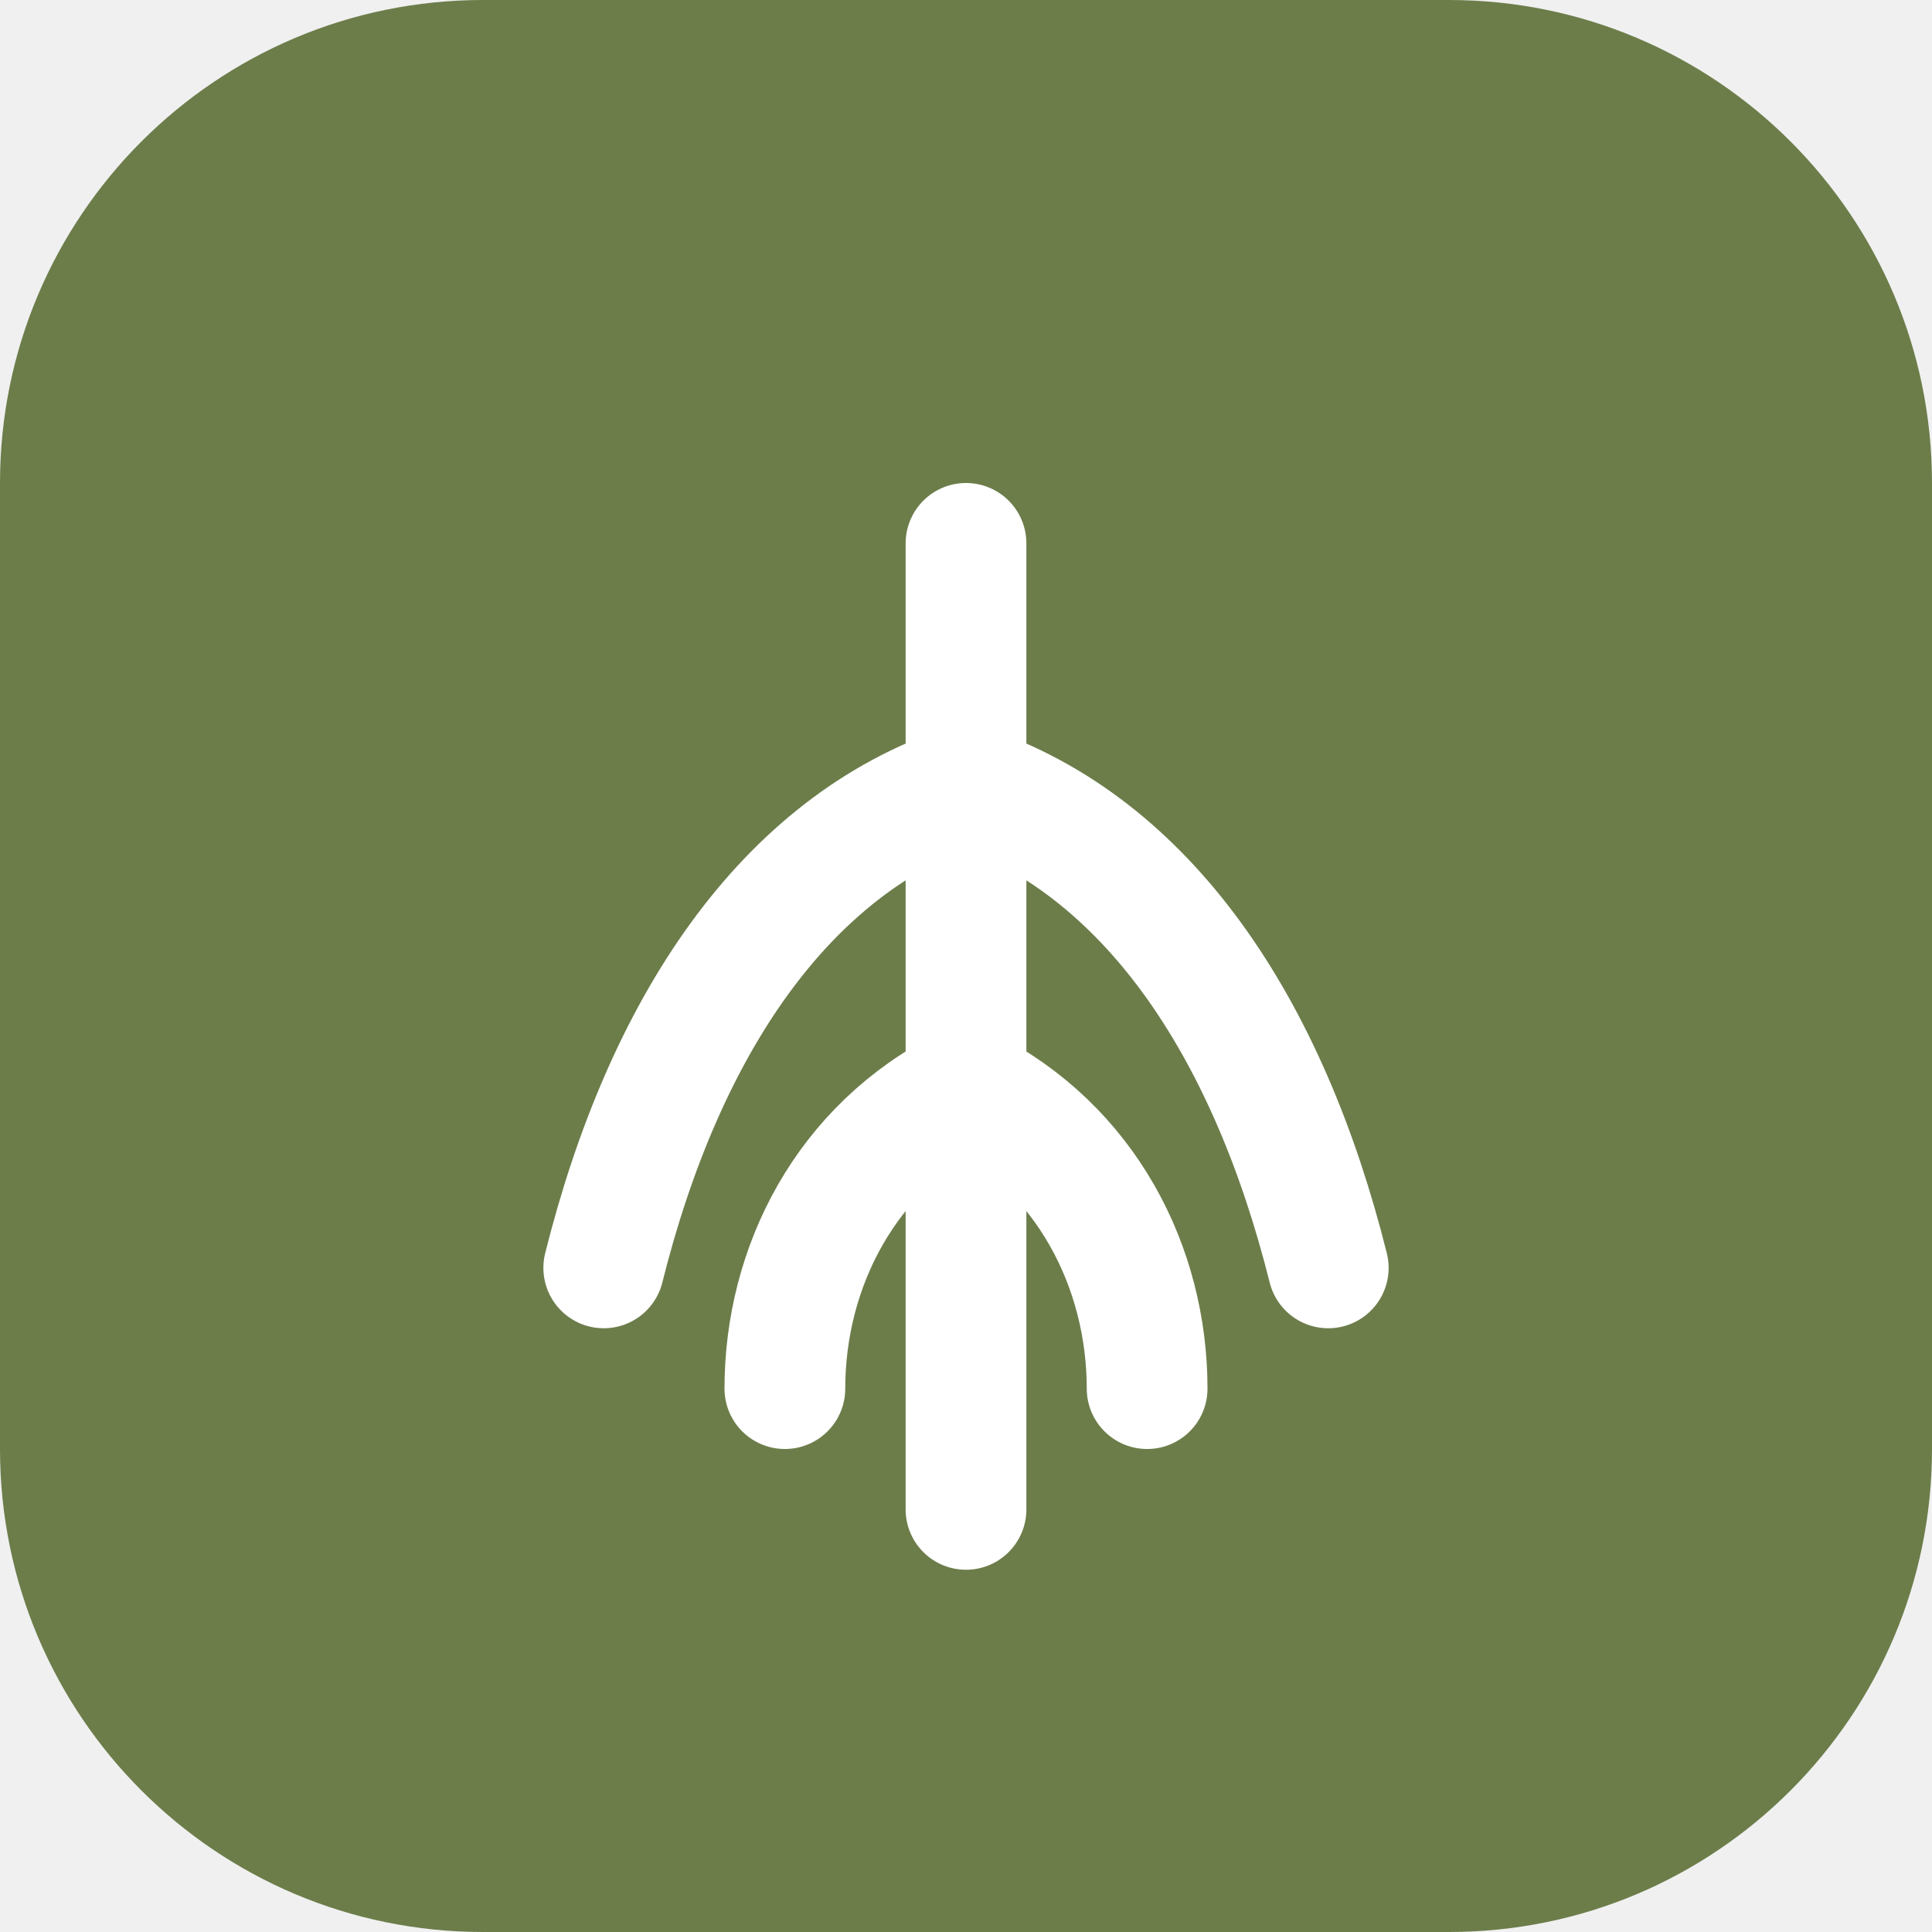
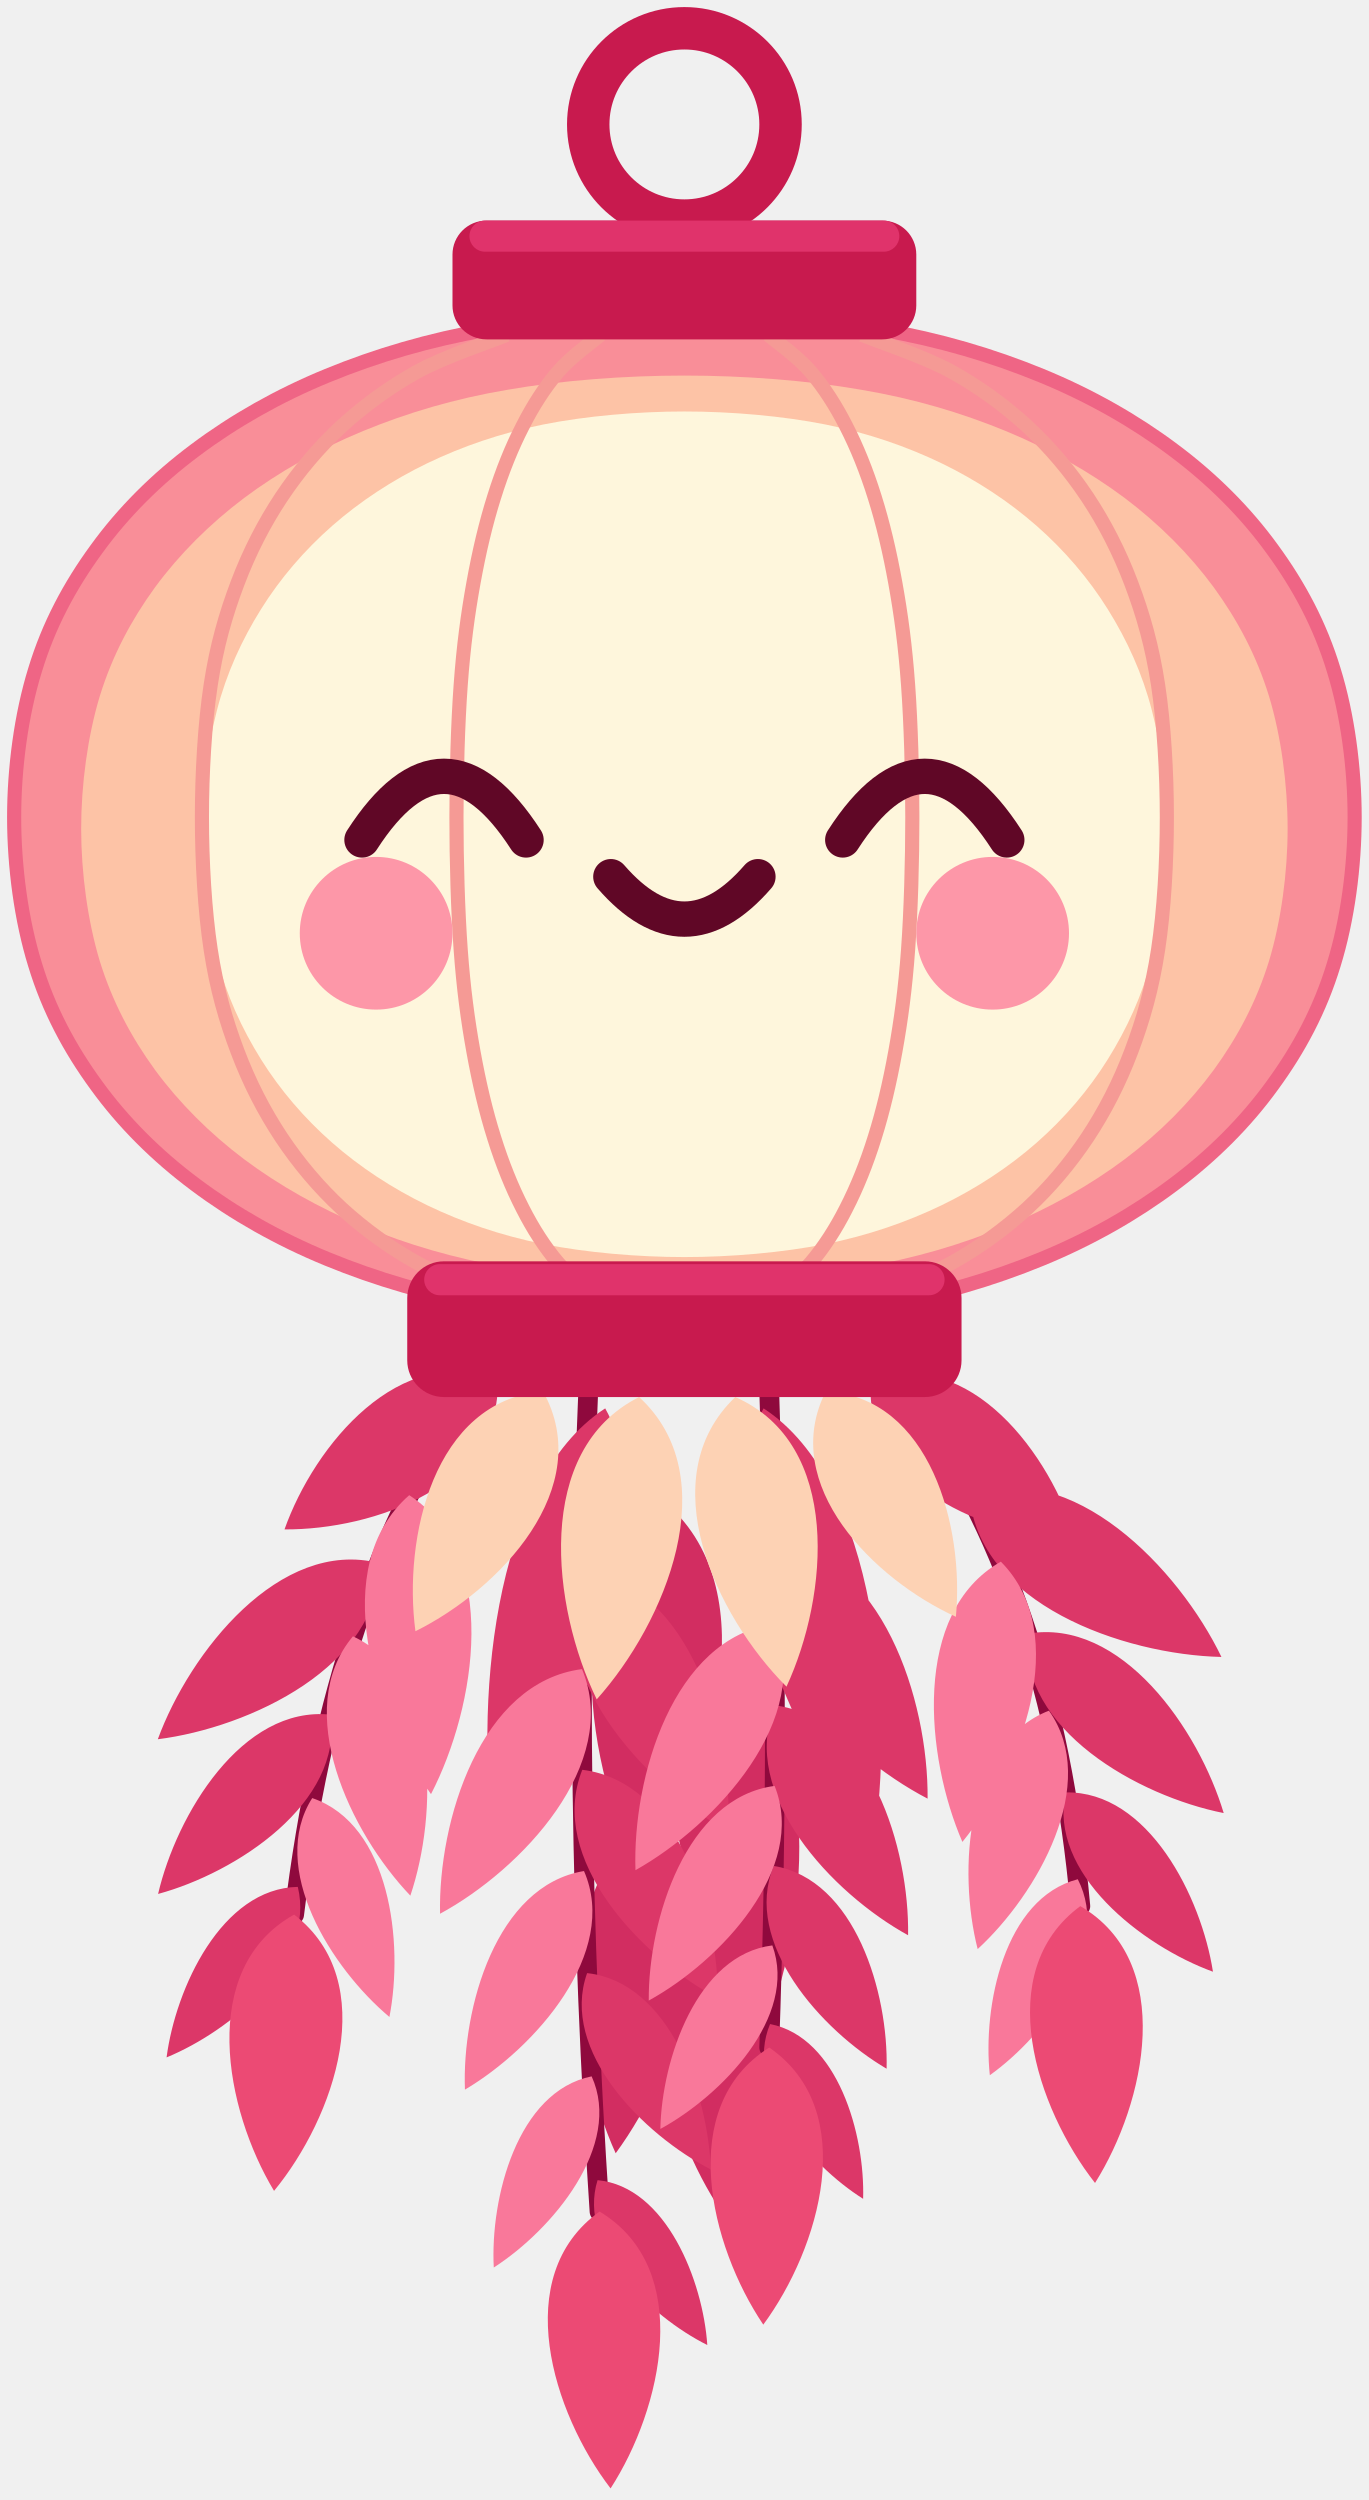
- <svg xmlns="http://www.w3.org/2000/svg" viewBox="0 0 32 32">
-   <rect width="32" height="32" rx="8" fill="#6c7d4a" />
-   <path d="M16 25V9M16 13c-3 1-5 4-6 8M16 13c3 1 5 4 6 8M16 18c-2 1-3 3-3 5M16 18c2 1 3 3 3 5" fill="none" stroke="#fff" stroke-width="2" stroke-linecap="round" />
+ <svg xmlns="http://www.w3.org/2000/svg" viewBox="270 68 484 884">
+   <path fill="#d22d61" d="M506,600C541.6,631.6 521.6,696.4 496.8,731.7C477.2,693.3 466.4,626.3 506,600Z M522,650C561.8,674.6 556.7,744 540.9,784.7C514.6,749.9 490.5,684.6 522,650Z M500,712C529.9,741.2 510.4,798.5 487.7,829.4C471.9,794.5 464.7,734.4 500,712Z M518,752C549.7,771.7 543.1,824.7 528.9,855.4C508.5,828.3 491.1,777.8 518,752Z" />
+   <g fill="none" stroke="#8f093d" stroke-width="7" stroke-linecap="round">
+     <path d="M436,560Q388,630 374,745 M478,560Q472,700 482,850 M542,560Q546,680 542,792 M590,560Q642,630 652,742" />
+   </g>
+   <path fill="#dc3768" d="M404,620.7C404.8,657 358.3,678.9 325.8,683C337.1,652.2 368.9,611.8 404,620.7Z M386.9,674.3C391.4,705.5 353.6,730.2 325.9,737.7C332.4,709.8 355.5,671 386.9,674.3Z M375.3,735.2C381.7,761.3 351.7,786.1 328.9,795.5C332.1,771 348.4,735.7 375.3,735.2Z M476.1,623C514.4,628.4 529.1,680.9 527.6,715.7C497.3,698.6 460.5,658.4 476.1,623Z M475.9,693.8C509.5,697.9 524.1,743.9 523.8,774.6C496.8,760.1 463.3,725.3 475.9,693.8Z M477.6,765.7C506.6,768.8 520.5,808.5 521.3,835.1C497.6,822.9 467.8,793.2 477.6,765.7Z M481.3,838.9C505.6,841.2 518.6,874.7 520.1,897.2C499.9,887.1 474,862.3 481.3,838.9Z M543.4,613.2C581.8,617.3 598.3,669.2 598,704C567.2,688 529,649 543.4,613.2Z M544,671C577.6,675.4 591.6,721.6 591.1,752.3C564.2,737.5 531.1,702.4 544,671Z M543.6,727.8C572.4,732.5 584.2,772.8 583.5,799.5C560.5,786 532.4,754.8 543.6,727.8Z M542.3,783.7C566.3,788.4 575.9,822.9 575.2,845.5C556.1,833.5 532.8,806.2 542.3,783.7Z M612.8,596.5C649.1,583.2 686.8,622.6 701.9,653.9C667.1,653.1 615.7,635 612.8,596.5Z M633.2,645.7C666.6,639.8 693.9,679.7 702.7,709.1C672.5,703.1 630.4,679.5 633.2,645.7Z M646.8,701.8C676,701.2 694.8,738.8 698.9,765.2C673.9,756.1 640.6,730.3 646.8,701.8Z M446,556C447.3,593.1 402.3,609 370.6,608.8C381.2,578.9 411.6,542.1 446,556Z M578,556C613.1,543.9 641.5,582.3 650.5,612.6C618.9,611.3 574.8,593 578,556Z M484,566C507.3,608.1 474.9,682.5 445.3,721.2C437.4,673.1 443.7,592.2 484,566Z M540,566C580.3,592.2 586.6,673.1 578.7,721.2C549.1,682.5 516.7,608.1 540,566Z" />
+   <path fill="#f9789a" d="M414.7,596.7C447.1,617.7 438.4,671.5 422.4,702.4C402.1,674.1 385.7,622.1 414.7,596.7Z M394.8,646.6C425.5,660.9 424.9,709.2 415.1,738.3C393.9,716.1 373,672.6 394.8,646.6Z M380.4,703.8C408,713.2 412.8,755 407.7,781.2C387.2,764 364.7,728.5 380.4,703.8Z M475.8,658.2C489.7,691.7 454.4,729.1 425.6,744.7C424.9,712 439.8,662.8 475.8,658.2Z M476.5,729.6C489.1,758.5 459.1,792.3 434.4,806.9C433.3,778.2 445.4,734.7 476.5,729.6Z M479.2,802.2C490.3,826.6 465.3,856.5 444.6,869.8C443.3,845.3 452.9,807.5 479.2,802.2Z M543.8,642.2C558.1,675.5 523.2,713.3 494.7,729.3C493.6,696.6 507.9,647.2 543.8,642.2Z M543.9,699.5C555.6,728.8 524.5,761.6 499.4,775.4C499.2,746.7 512.7,703.6 543.9,699.5Z M543.1,755.9C552.3,781.1 525.1,809 503.5,820.8C504,796.1 516.5,759.2 543.1,755.9Z M623.9,620.2C649.4,645.9 631,693.9 610.3,719.3C597.3,689.3 592.3,638.1 623.9,620.2Z M640.9,672.9C659.2,698.6 636.8,737.8 615.7,757.2C608.6,729.4 611.5,684.3 640.9,672.9Z M651.1,732.5C663.4,756.3 640,787.5 620,801.8C617.4,777.4 625.1,739.2 651.1,732.5Z" />
+   <path fill="#ec4a74" d="M374,745C405.1,768.9 388.2,816.8 366.9,842.7C349.6,814 339.8,764.1 374,745Z M482,850C515.6,870.2 504.1,919.7 485.9,947.9C465.5,921.3 450.1,872.9 482,850Z M542,792C574.3,814.3 559.8,863 539.9,890C521.1,862.1 508.8,812.9 542,792Z M652,742C685.9,761.8 675.1,811.4 657.2,839.9C636.5,813.5 620.4,765.3 652,742Z" />
+   <path fill="#fdd2b4" d="M462,560C481,594 446.6,630.1 416.9,644.8C412.5,611.9 423.2,563.3 462,560Z M496,562C526.8,590.3 505.3,641.8 481,668.9C465.1,636.2 458.6,580.7 496,562Z M530,562C567.8,578.6 563,632.2 548.1,664.4C523,639.3 500.1,590.5 530,562Z M562,560C599.1,562 611,608.2 608,639.7C579.2,626.6 545.2,593.1 562,560Z" />
+   <circle cx="512" cy="112" r="34" fill="none" stroke="#c81a4e" stroke-width="15" />
+   <path fill="#f98e98" stroke="#ef6585" stroke-width="5" d="M749,357C749,374.4 746.5,393.3 741.6,409.1C736.8,424.9 729.4,438.8 719.9,451.8C710.5,464.8 698.6,476.7 684.9,486.9C671.3,497.1 655.5,506.1 638.2,513.2C620.9,520.3 602.4,525.8 581.4,529.5C560.3,533.1 535.1,535 512,535C488.9,535 463.7,533.1 442.6,529.5C421.6,525.8 403.1,520.3 385.8,513.2C368.5,506.1 352.7,497.1 339.1,486.9C325.4,476.7 313.5,464.8 304.1,451.8C294.6,438.8 287.2,424.9 282.4,409.1C277.5,393.3 275,374.4 275,357C275,339.6 277.5,320.7 282.4,304.9C287.2,289.1 294.6,275.2 304.1,262.2C313.5,249.2 325.4,237.3 339.1,227.1C352.7,216.9 368.5,207.9 385.8,200.8C403.1,193.7 421.6,188.2 442.6,184.5C463.7,180.9 488.9,179 512,179C535.1,179 560.3,180.9 581.4,184.5C602.4,188.2 620.9,193.7 638.2,200.8C655.5,207.9 671.3,216.9 684.9,227.1C698.6,237.3 710.5,249.2 719.9,262.2C729.4,275.2 736.8,289.1 741.6,304.9C746.5,320.7 749,339.6 749,357Z" />
+   <path fill="#fdc3a6" d="M725.3,361C725.3,376.6 723,393.7 718.7,407.9C714.3,422.1 707.7,434.6 699.2,446.3C690.6,458 679.9,468.7 667.7,477.9C655.4,487.1 641.1,495.2 625.6,501.6C610,508 593.4,513 574.4,516.2C555.5,519.5 532.8,521.2 512,521.2C491.2,521.2 468.5,519.5 449.6,516.2C430.6,513 414,508 398.4,501.6C382.9,495.2 368.6,487.1 356.3,477.9C344.1,468.7 333.4,458 324.8,446.3C316.3,434.6 309.7,422.1 305.3,407.9C301,393.7 298.7,376.6 298.7,361C298.7,345.4 301,328.3 305.3,314.1C309.7,299.9 316.3,287.4 324.8,275.7C333.4,264 344.1,253.3 356.3,244.1C368.6,234.9 382.9,226.8 398.4,220.4C414,214 430.6,209 449.6,205.8C468.5,202.5 491.2,200.8 512,200.8C532.8,200.8 555.5,202.5 574.4,205.8C593.4,209 610,214 625.6,220.4C641.1,226.8 655.4,234.9 667.7,244.1C679.9,253.3 690.6,264 699.2,275.7C707.7,287.4 714.3,299.9 718.7,314.1C723,328.3 725.3,345.4 725.3,361Z" />
+   <path fill="#fef6dc" d="M682.6,363C682.6,377.6 680.8,393.5 677.3,406.8C673.9,420 668.5,431.7 661.7,442.6C654.9,453.5 646.3,463.5 636.5,472.1C626.7,480.7 615.3,488.2 602.9,494.2C590.4,500.2 577.1,504.8 561.9,507.9C546.8,510.9 528.6,512.5 512,512.5C495.4,512.5 477.2,510.9 462.1,507.9C446.9,504.8 433.6,500.2 421.1,494.2C408.7,488.2 397.3,480.7 387.5,472.1C377.7,463.5 369.1,453.5 362.3,442.6C355.5,431.7 350.1,420 346.7,406.8C343.2,393.5 341.4,377.6 341.4,363C341.4,348.4 343.2,332.5 346.7,319.2C350.1,306 355.5,294.3 362.3,283.4C369.1,272.5 377.7,262.5 387.5,253.9C397.3,245.3 408.7,237.8 421.1,231.8C433.6,225.8 446.9,221.2 462.1,218.1C477.2,215.1 495.4,213.5 512,213.5C528.6,213.5 546.8,215.1 561.9,218.1C577.1,221.2 590.4,225.8 602.9,231.8C615.3,237.8 626.7,245.3 636.5,253.9C646.3,262.5 654.9,272.5 661.7,283.4C668.5,294.3 673.9,306 677.3,319.2C680.8,332.5 682.6,348.4 682.6,363Z" />
+   <path fill="none" stroke="#f59a95" stroke-width="5" d="M449.2,186.4C443.9,188.6 427.1,194.1 417.4,199.5C407.7,204.9 398.8,211.4 390.8,218.7C382.8,226.1 375.7,234.5 369.5,243.8C363.4,253 358.2,263.1 354,274.2C349.8,285.3 346.6,296.4 344.5,310.2C342.4,324 341.4,341.4 341.4,357C341.4,372.6 342.4,390 344.5,403.8C346.6,417.6 349.8,428.7 354,439.8C358.2,450.9 363.4,461 369.5,470.2C375.7,479.5 382.8,487.9 390.8,495.3C398.8,502.6 407.7,509.1 417.4,514.5C427.1,519.9 443.9,525.4 449.2,527.6 M482.3,186.4C479.8,188.6 471.9,194.1 467.3,199.5C462.7,204.9 458.5,211.4 454.8,218.7C451,226.1 447.6,234.5 444.7,243.8C441.8,253 439.4,263.1 437.4,274.2C435.4,285.3 433.9,296.4 432.9,310.2C431.9,324 431.4,341.4 431.4,357C431.4,372.6 431.9,390 432.9,403.8C433.9,417.6 435.4,428.7 437.4,439.8C439.4,450.9 441.8,461 444.7,470.2C447.6,479.5 451,487.9 454.8,495.3C458.5,502.6 462.7,509.1 467.3,514.5C471.9,519.9 479.8,525.4 482.3,527.6 M541.7,186.4C544.2,188.6 552.1,194.1 556.7,199.5C561.3,204.9 565.5,211.4 569.2,218.7C573,226.1 576.4,234.5 579.3,243.8C582.2,253 584.6,263.1 586.6,274.2C588.6,285.3 590.1,296.4 591.1,310.2C592.1,324 592.6,341.4 592.6,357C592.6,372.6 592.1,390 591.1,403.8C590.1,417.6 588.6,428.7 586.6,439.8C584.6,450.9 582.2,461 579.3,470.2C576.4,479.5 573,487.9 569.2,495.3C565.5,502.6 561.3,509.1 556.7,514.5C552.1,519.9 544.2,525.4 541.7,527.6 M574.8,186.4C580.1,188.6 596.9,194.1 606.6,199.5C616.3,204.9 625.2,211.4 633.2,218.7C641.2,226.1 648.3,234.5 654.5,243.8C660.6,253 665.8,263.1 670,274.2C674.2,285.3 677.4,296.4 679.5,310.2C681.6,324 682.6,341.4 682.6,357C682.6,372.6 681.6,390 679.5,403.8C677.4,417.6 674.2,428.7 670,439.8C665.8,450.9 660.6,461 654.5,470.2C648.3,479.5 641.2,487.9 633.2,495.3C625.2,502.6 616.3,509.1 606.6,514.5C596.9,519.9 580.1,525.4 574.8,527.6" />
+   <rect x="430" y="146" width="164" height="42" rx="12" fill="#c81a4e" />
+   <rect x="436" y="146" width="152" height="11" rx="5.5" fill="#e0336b" />
+   <rect x="414" y="514" width="196" height="48" rx="13" fill="#c81a4e" />
+   <rect x="420" y="515" width="184" height="11" rx="5.5" fill="#e0336b" />
+   <g fill="#fd97a8">
+     <circle cx="403" cy="398" r="27" />
+     <circle cx="621" cy="398" r="27" />
+   </g>
+   <g fill="none" stroke="#600726" stroke-width="12.5" stroke-linecap="round">
+     <path d="M398,365Q427,320 456,365M568,365Q597,320 626,365 M486,378Q512,408 538,378" />
+   </g>
</svg>
